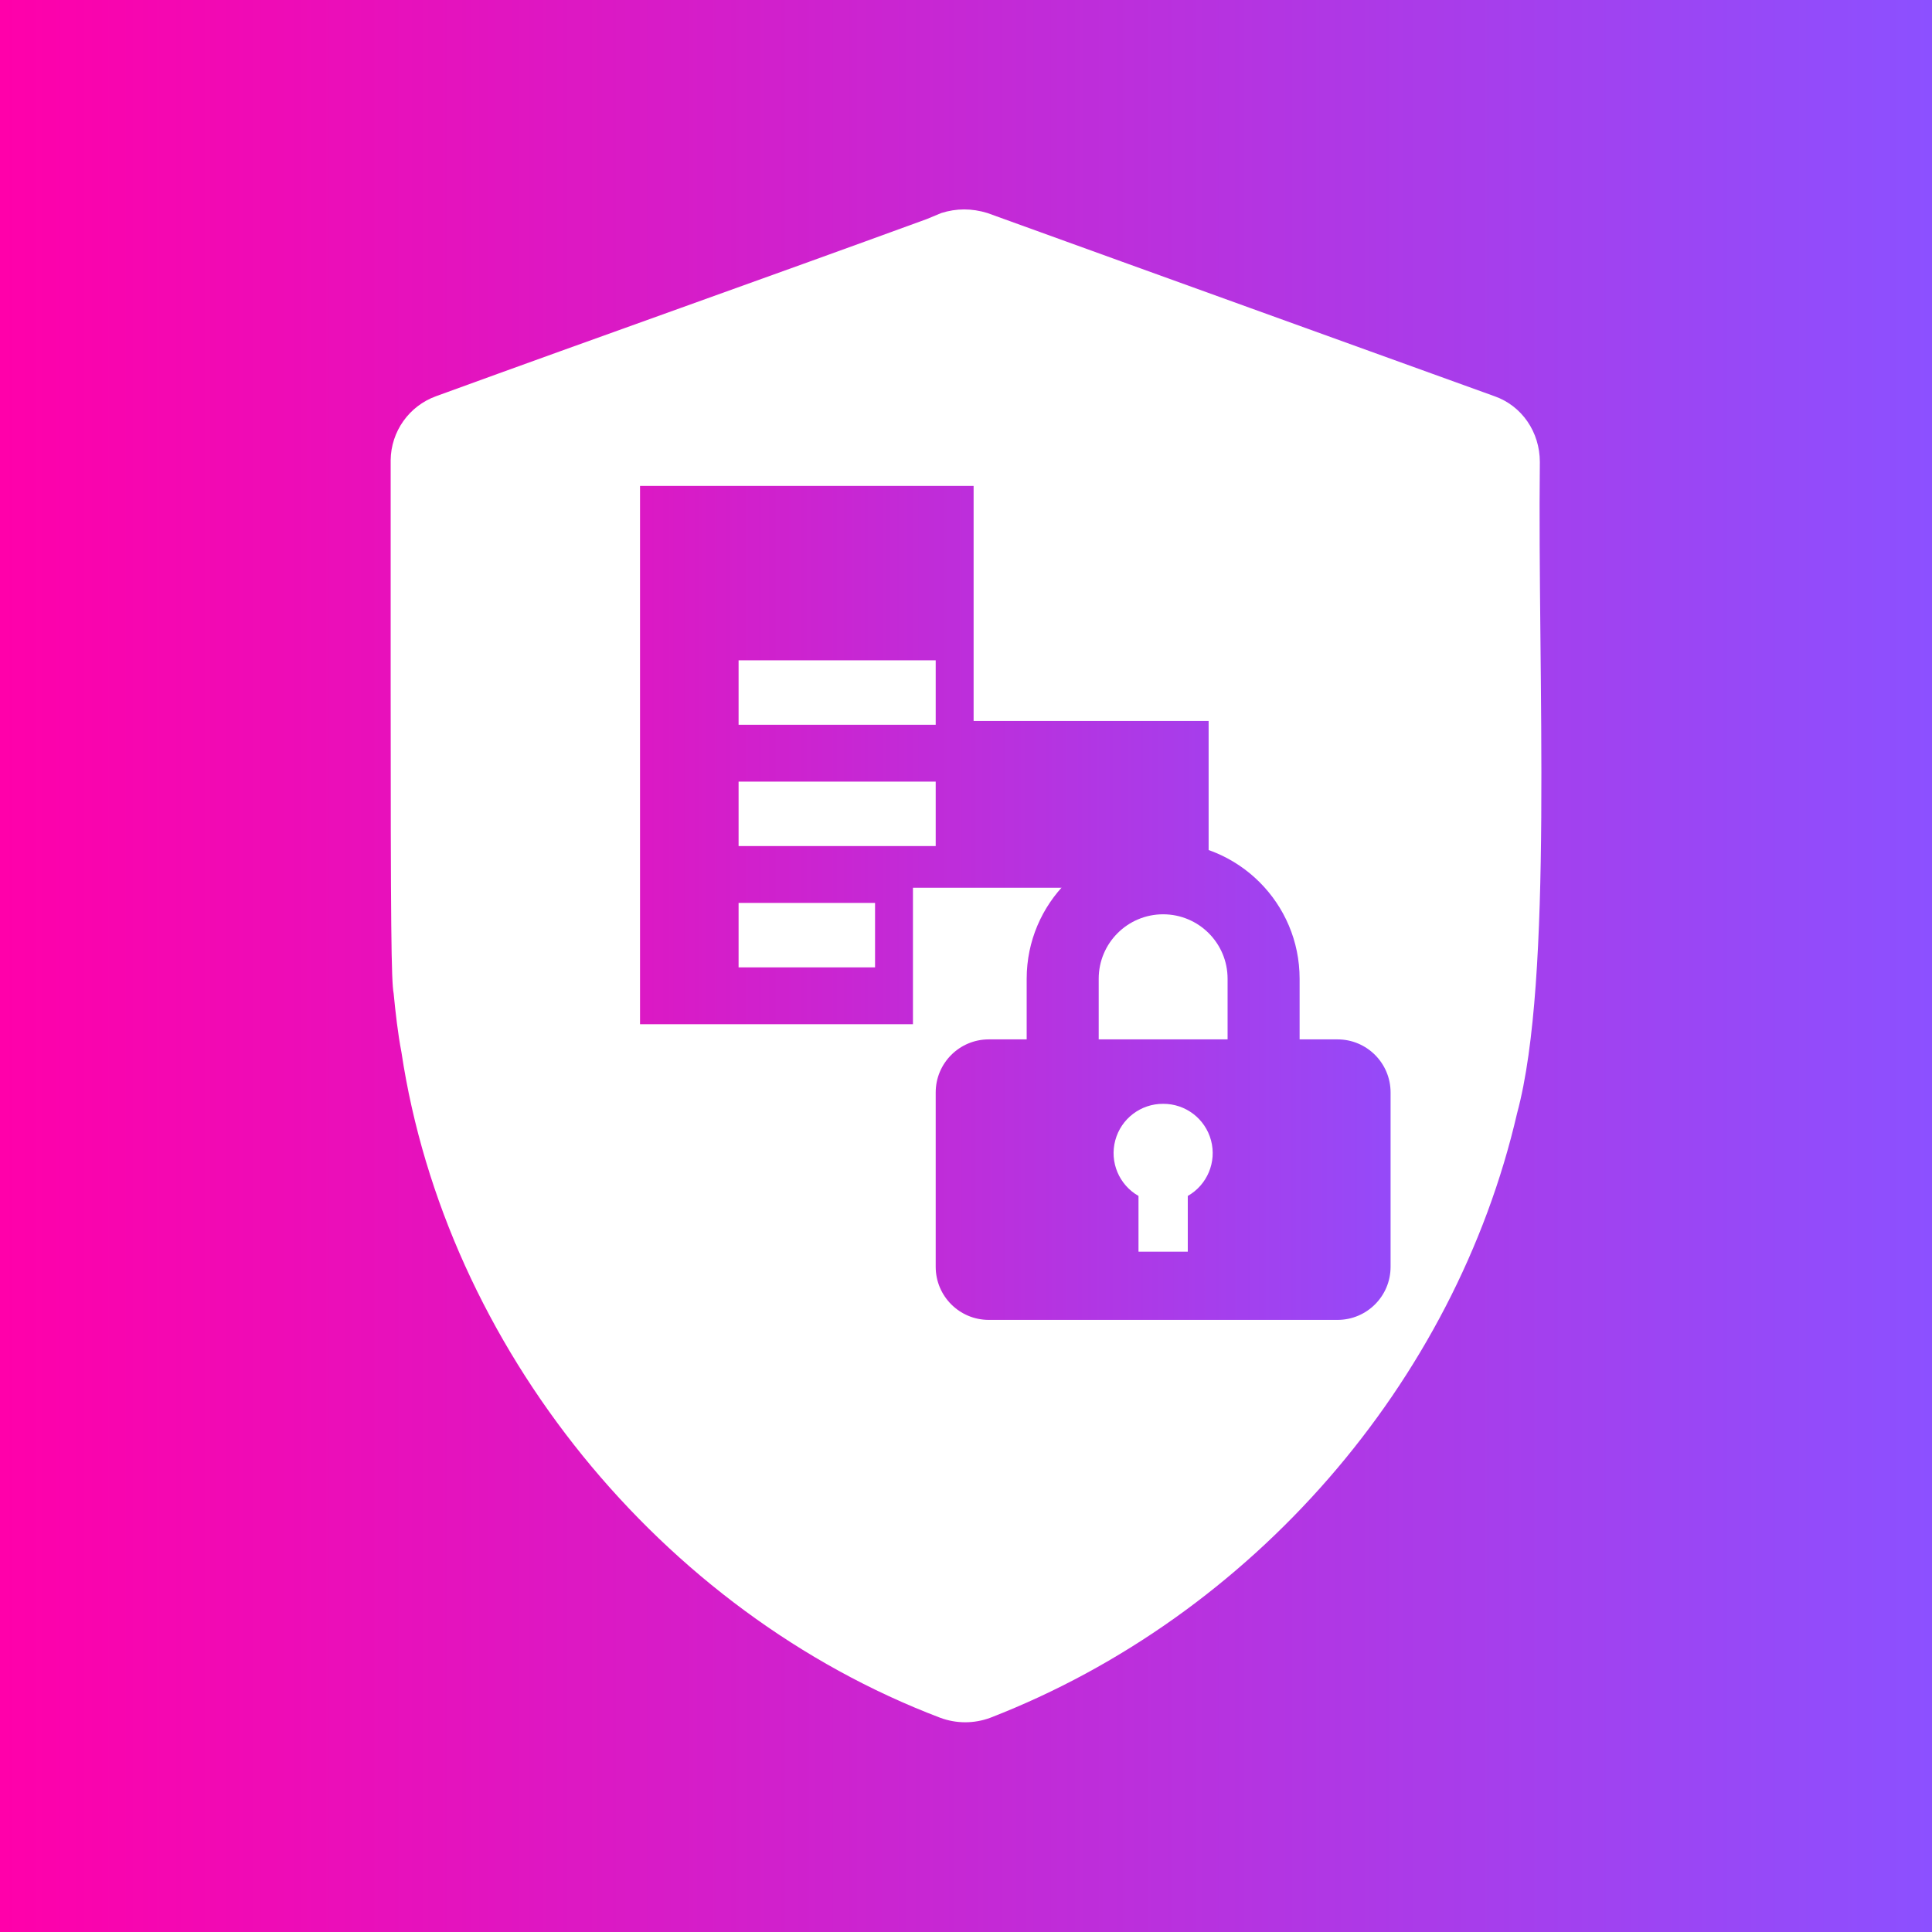
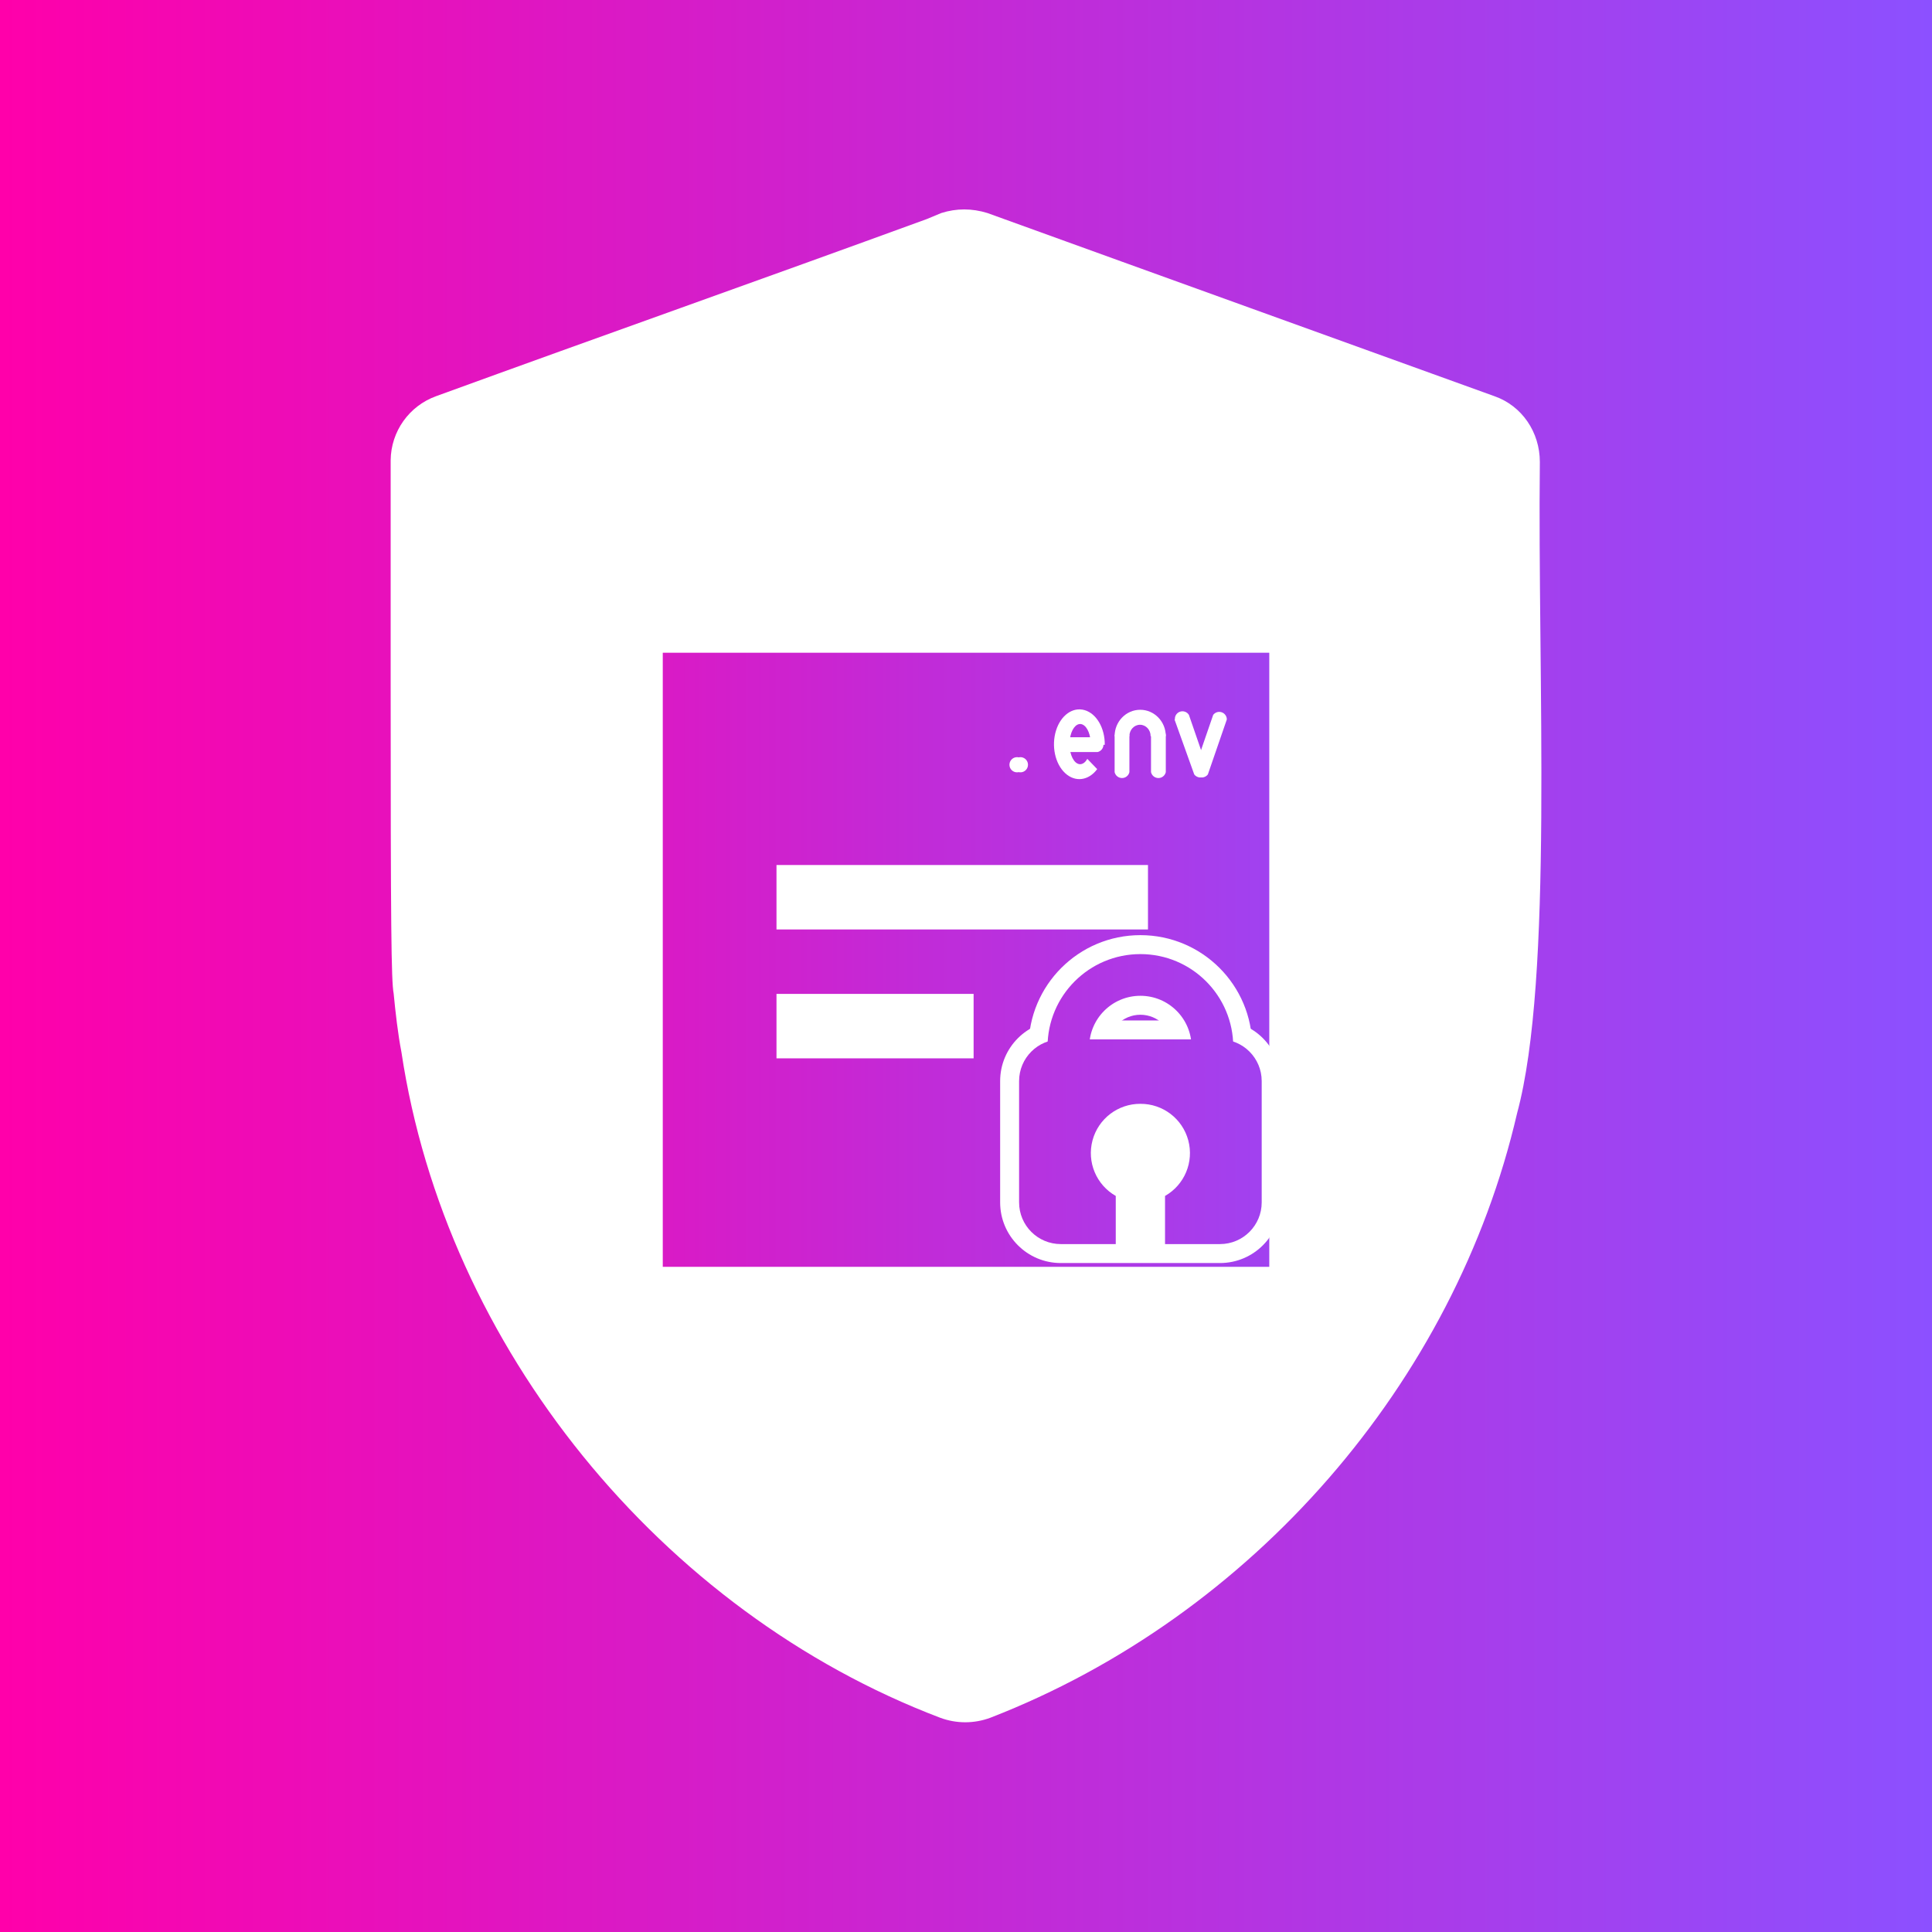
<svg xmlns="http://www.w3.org/2000/svg" viewBox="-6.527 2.221 32.279 32.279" role="img" aria-label="Socket envrypt">
  <defs>
    <linearGradient id="socket-brand-plate" gradientUnits="userSpaceOnUse" x1="-6.527" y1="0" x2="25.753" y2="0">
      <stop offset="0%" stop-color="#ff00aa" />
      <stop offset="100%" stop-color="#8c50ff" />
    </linearGradient>
  </defs>
  <rect data-socket-layer="plate" x="-6.527" y="2.221" width="32.279" height="32.279" fill="url(#socket-brand-plate)" />
  <path data-socket-layer="shield" fill="#ffffff" d="M18.44 8.84c.46.16.76.6.76 1.1-.04 3.58.23 8.63-.38 10.88-1.04 4.5-4.42 8.4-8.8 10.1a1.2 1.2 0 0 1-.84 0C4.52 29.15.92 24.73.18 19.8c-.06-.31-.1-.67-.13-.98-.04-.2-.05-1.14-.05-5.17V9.91a1.15 1.15 0 0 1 .76-1.07c2.8-1.02 5.38-1.93 8.2-2.96l.24-.1q.38-.12.77 0l2.24.81z" />
  <g data-socket-layer="glyph" transform="translate(2.013 9.2) scale(0.63333)">
    <defs>
      <mask id="glyph-cut-0" maskUnits="userSpaceOnUse" x="0" y="0" width="24" height="24">
        <rect width="24" height="24" fill="#ffffff" />
-         <path fill="#000000" d="M12.2 1.2V8H19V6l-5.2-4.8Z" />
-         <path fill="#000000" d="M6 6.4h5.2v1.7H6Zm0 3.2h5.2v1.7H6Zm0 3.2h3.6v1.7H6Z" />
-         <path fill="#000000" d="M10.6 12.4h12.8v11.4H10.6Z" />
+         <path fill="#000000" d="M13.39 8.96a.2.2 0 1 1 0 .39.2.2 0 1 1 0-.39" />
+         <path fill="#000000" d="M14.51 8.82h.96a.2.2 0 0 0 0-.39h-.96a.2.2 0 0 0 0 .39" />
+         <path fill="#000000" d="M15.66 8.63a.67.92 0 1 0-.2.64L15.2 9a.28.53 0 1 1 .09-.37Z" />
+         <path fill="#000000" d="M15.92 8.4v.95a.2.2 0 0 0 .39 0v-.96a.2.2 0 0 0-.39 0" />
+         <path fill="#000000" d="M16.88 8.4v.95a.2.2 0 0 0 .39 0v-.96a.2.2 0 0 0-.4 0" />
+         <path fill="#000000" d="M15.92 8.4a.67.69 0 0 1 1.35 0h-.4a.28.3 0 0 0-.56 0Z" />
+         <path fill="#000000" d="m17.5 7.96.52 1.45a.2.2 0 0 0 .36-.12l-.5-1.45a.2.2 0 0 0-.37.12" />
+         <path fill="#000000" d="m18.52 7.84-.5 1.45a.2.2 0 0 0 .36.12l.5-1.45a.2.2 0 0 0-.36-.12" />
+         <path fill="#000000" d="M7 11.8h9.8v1.7H7Zm0 3.4h5.2v1.7H7Z" />
+         <path fill="#000000" d="M14.5 15.9h4.2a1.6 1.6 0 0 1 1.6 1.6v3.2a1.6 1.6 0 0 1-1.6 1.6h-4.2a1.6 1.6 0 0 1-1.6-1.6v-3.2a1.6 1.6 0 0 1 1.6-1.6" />
+         <path fill="#000000" d="M13.65 16.6a2.95 2.95 0 0 1 5.9 0h-2.1a.85.85 0 0 0-1.7 0Z" />
      </mask>
      <mask id="glyph-cut-1" maskUnits="userSpaceOnUse" x="0" y="0" width="24" height="24">
        <rect width="24" height="24" fill="#ffffff" />
-         <path fill="#000000" d="M17.2 18.1a1.3 1.3 0 0 1 .65 2.43V22h-1.3v-1.47a1.3 1.3 0 0 1 .65-2.43" />
+         <path fill="#000000" d="M16.6 18.1a1.3 1.3 0 0 1 .65 2.43V22h-1.3v-1.47a1.3 1.3 0 0 1 .65-2.43" />
      </mask>
    </defs>
    <g mask="url(#glyph-cut-0)">
-       <path fill="url(#socket-brand-plate)" fill-rule="evenodd" d="M3.4 1.8h9.4l5.6 5.6V16h-15Z" />
+       <path fill="url(#socket-brand-plate)" fill-rule="evenodd" d="M4 6.2h16v16.2H4Z" />
    </g>
    <g mask="url(#glyph-cut-1)">
-       <path fill="url(#socket-brand-plate)" fill-rule="evenodd" d="M12.6 16.4h9.2a1.4 1.4 0 0 1 1.4 1.4v4.6a1.4 1.4 0 0 1-1.4 1.4h-9.2a1.4 1.4 0 0 1-1.4-1.4v-4.6a1.4 1.4 0 0 1 1.4-1.4" />
-       <path fill="url(#socket-brand-plate)" fill-rule="evenodd" d="M13.6 16.5v-1.7a3.6 3.6 0 0 1 7.2 0v1.7h-1.9v-1.7a1.7 1.7 0 0 0-3.4 0v1.7Z" />
+       <path fill="url(#socket-brand-plate)" fill-rule="evenodd" d="M14.5 16.4h4.2a1.1 1.1 0 0 1 1.1 1.1v3.2a1.1 1.1 0 0 1-1.1 1.1h-4.2a1.1 1.1 0 0 1-1.1-1.1v-3.2a1.1 1.1 0 0 1 1.1-1.1" />
+       <path fill="url(#socket-brand-plate)" fill-rule="evenodd" d="M14.15 16.6a2.45 2.45 0 0 1 4.9 0h-1.1a1.35 1.35 0 0 0-2.7 0Z" />
    </g>
  </g>
</svg>
